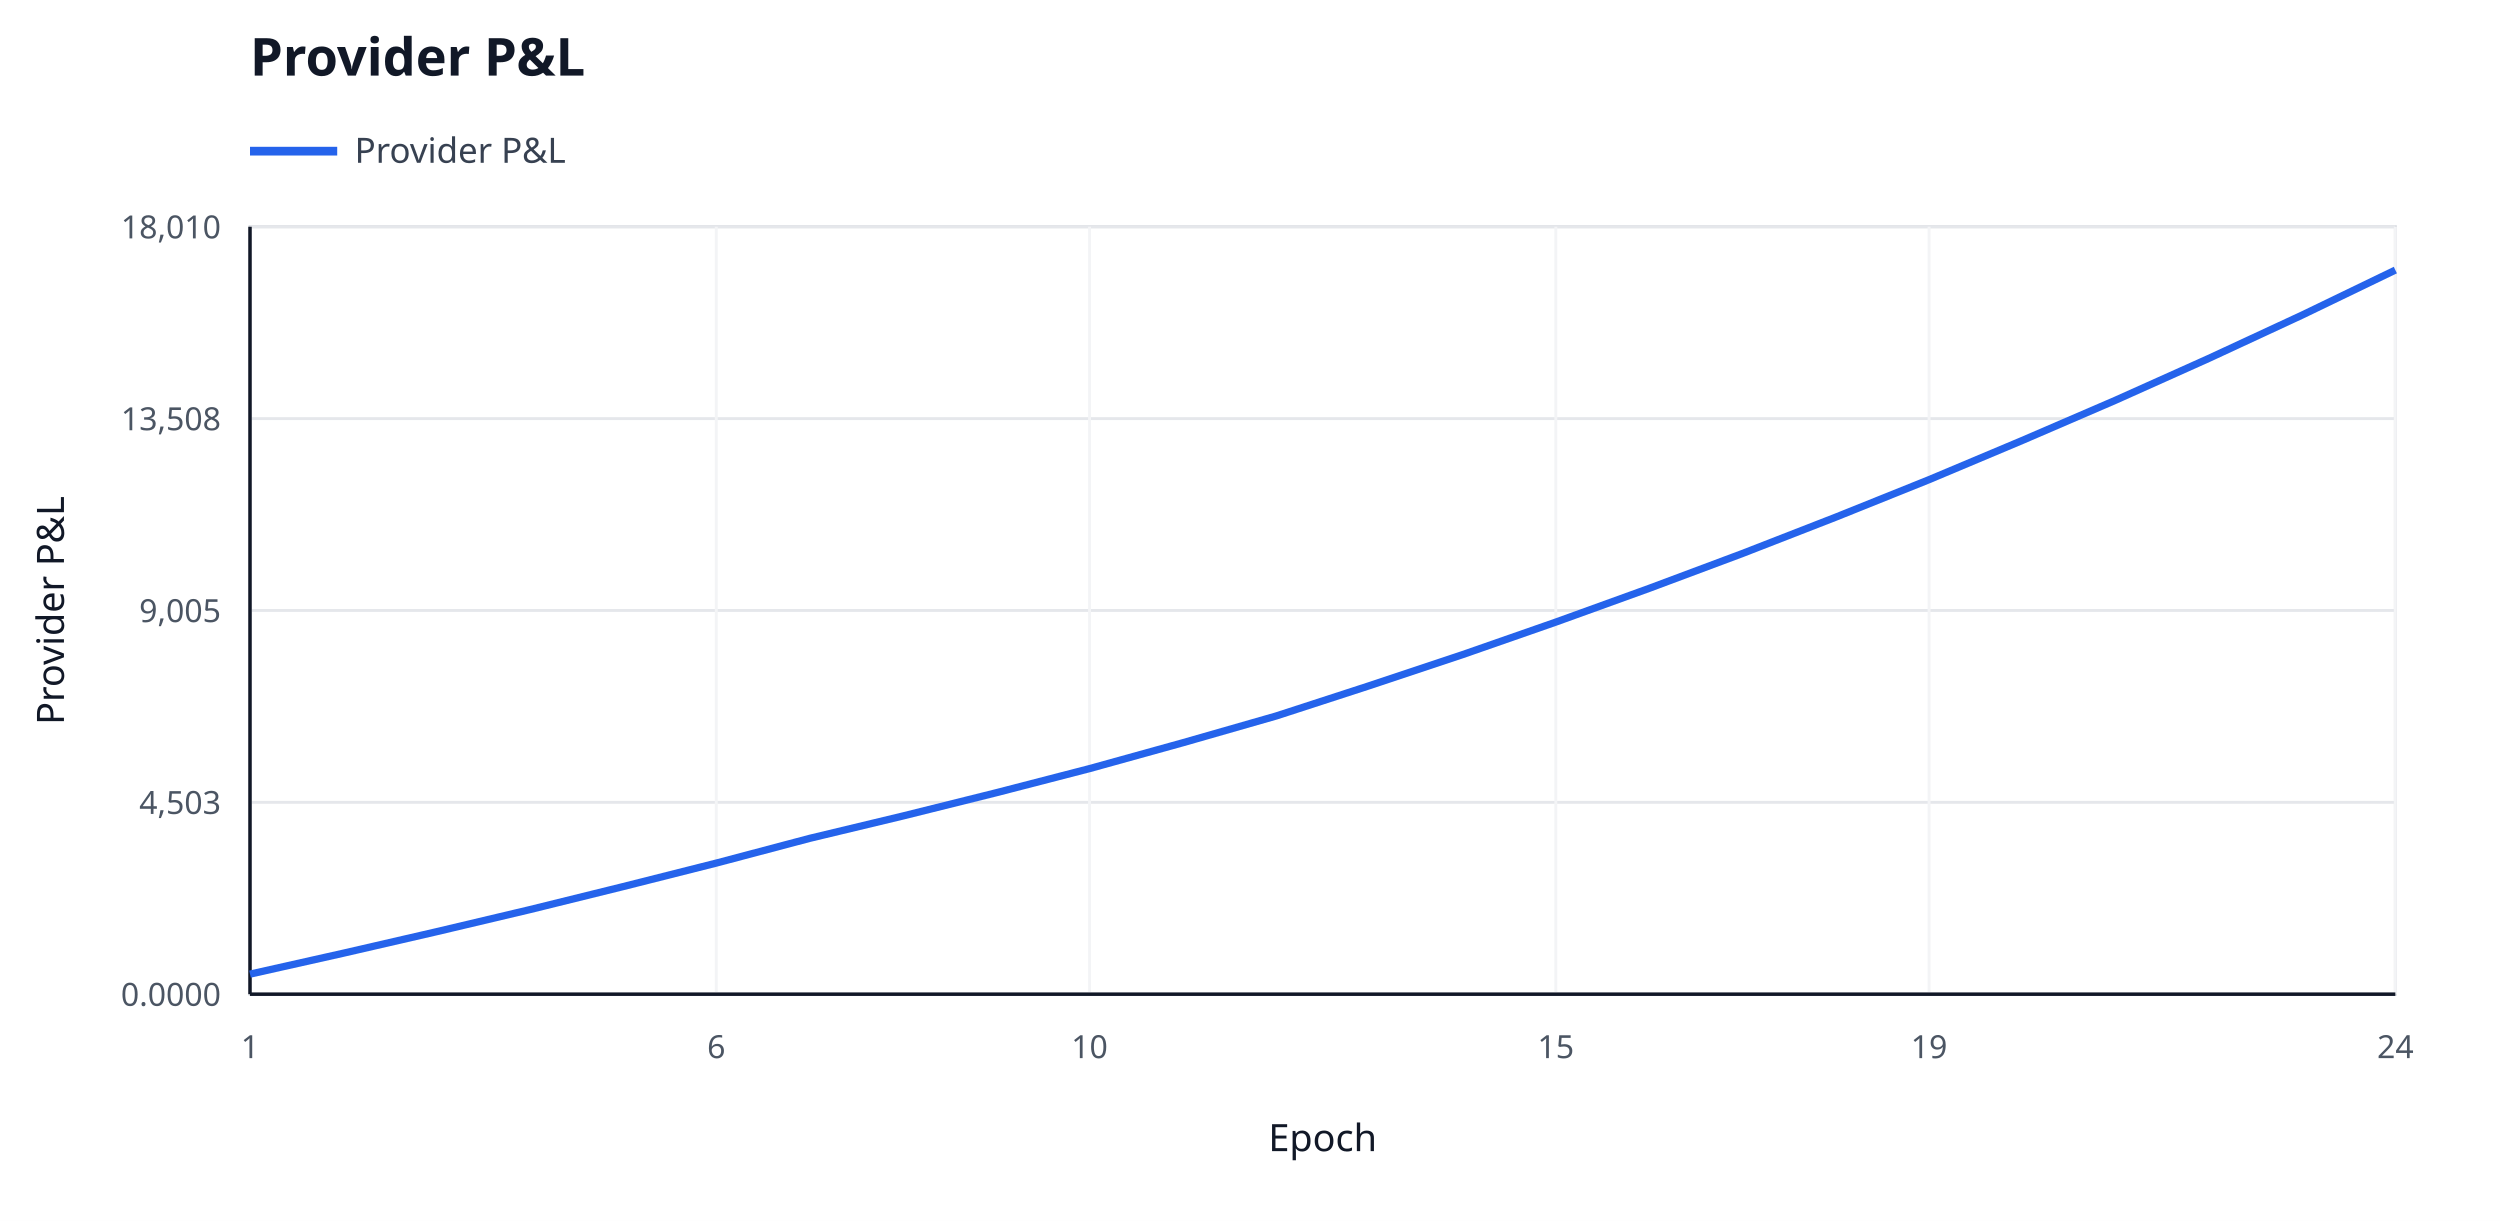
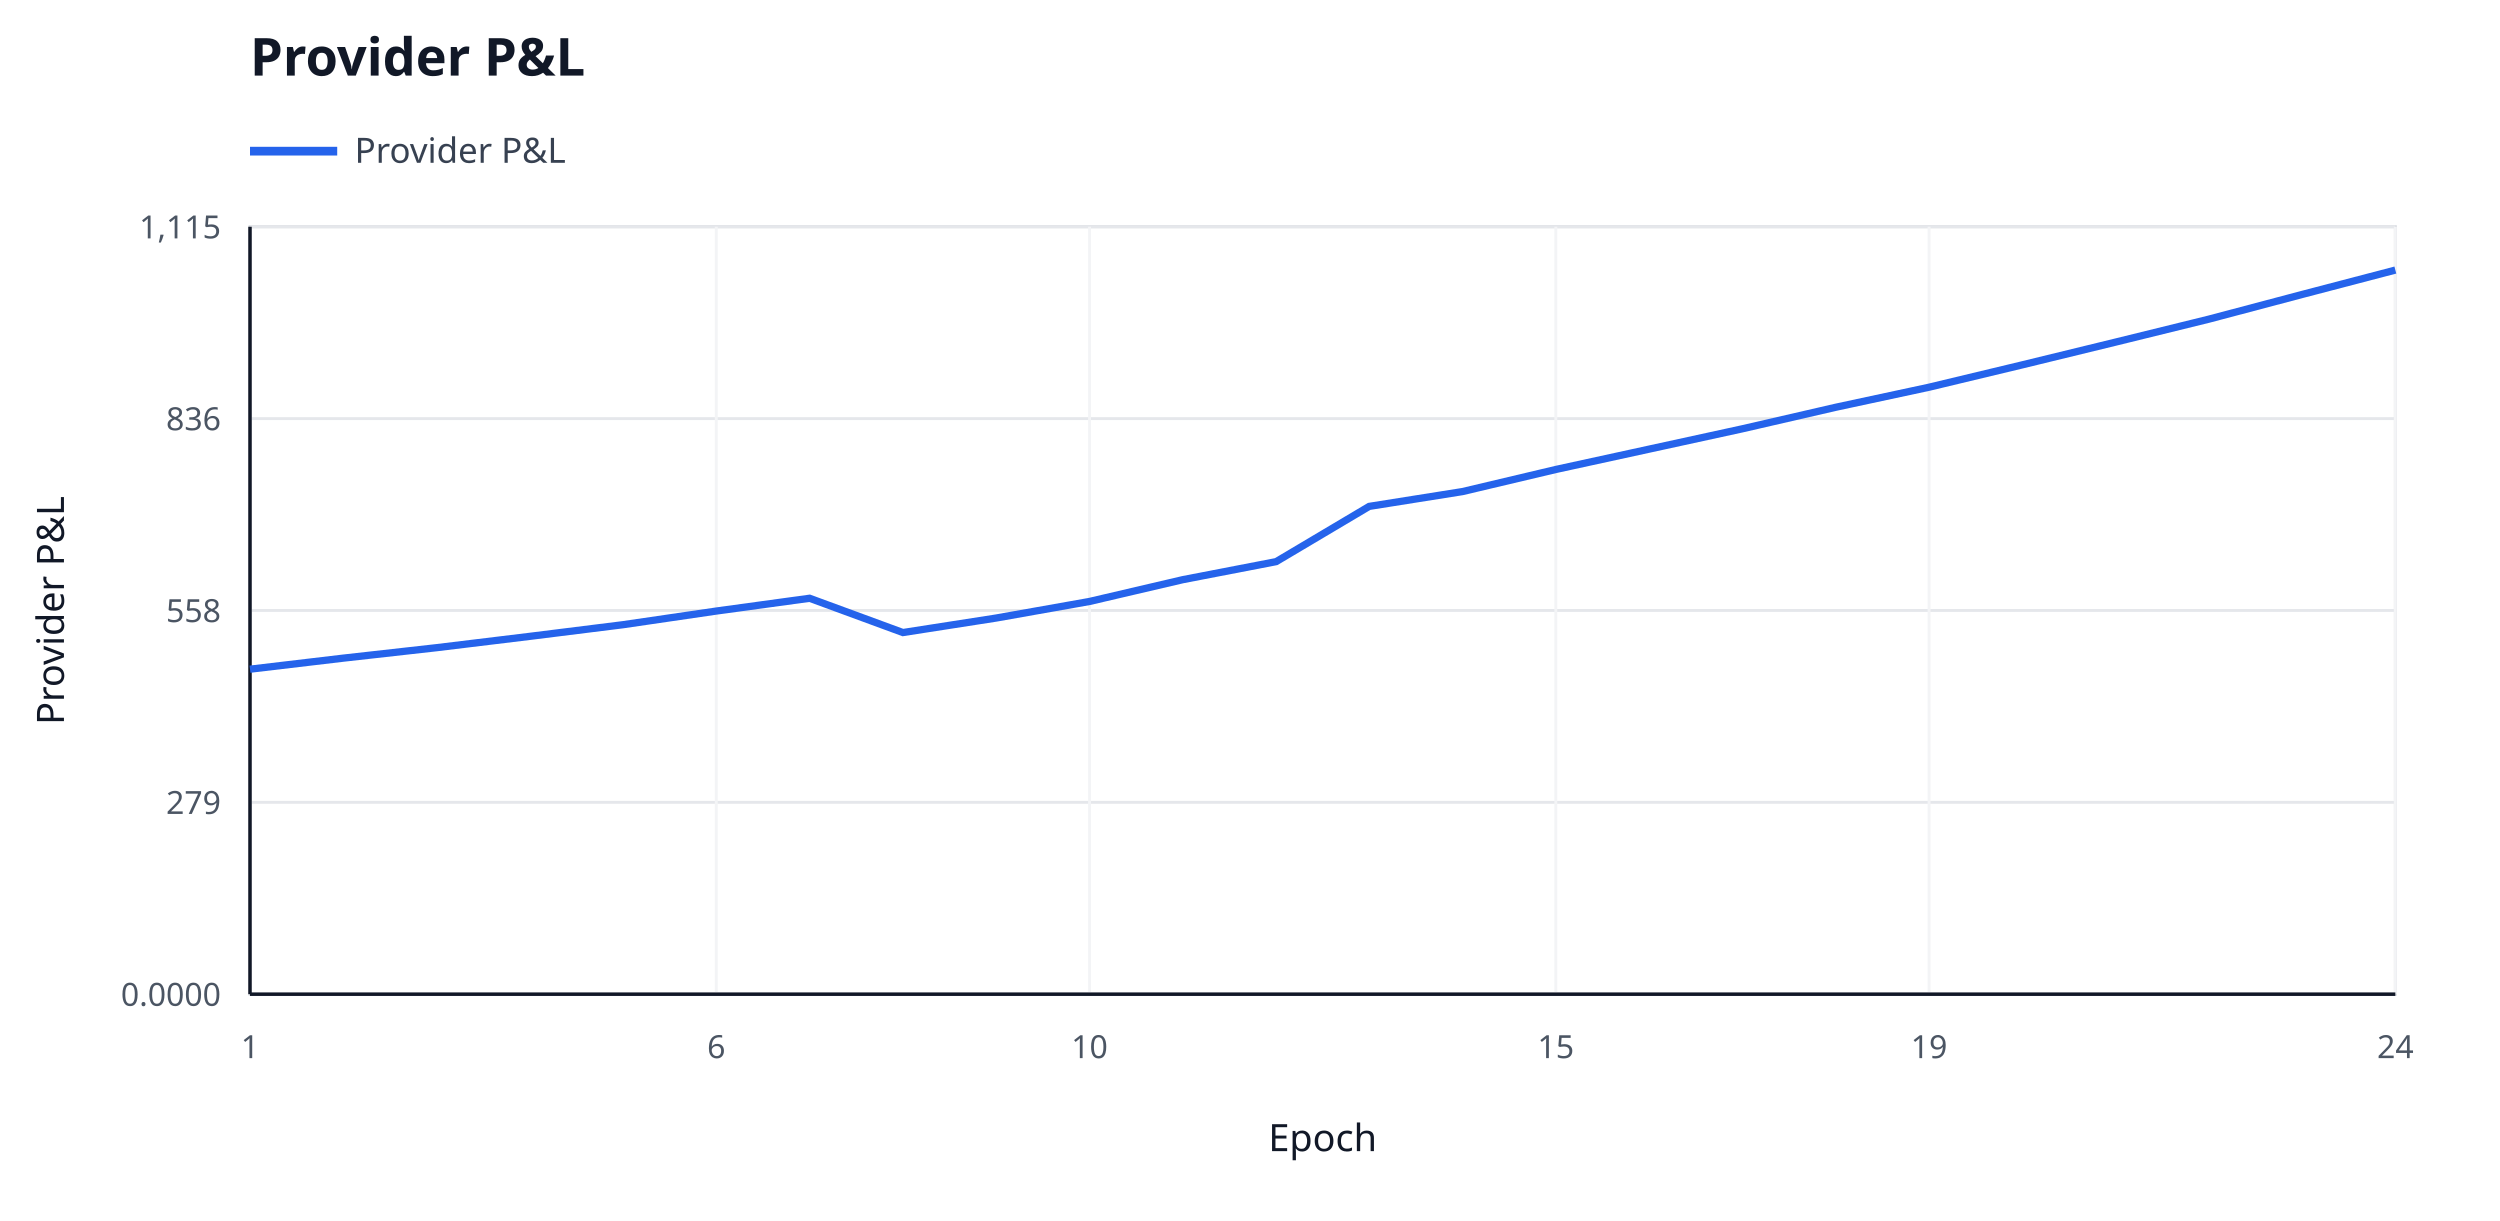
<svg xmlns="http://www.w3.org/2000/svg" width="860" height="420" viewBox="0 0 860 420">
  <rect width="100%" height="100%" fill="#ffffff" />
  <text x="86" y="26" font-family="sans-serif" font-size="18" font-weight="700" fill="#111827">Provider P&amp;L</text>
  <line x1="86" y1="52" x2="116" y2="52" stroke="#2563eb" stroke-width="3" />
  <text x="122" y="56" font-family="sans-serif" font-size="12" fill="#374151">Provider P&amp;L</text>
  <rect x="86" y="78" width="738" height="264" fill="#ffffff" stroke="#d1d5db" />
  <line x1="86" y1="342.0" x2="824" y2="342.0" stroke="#e5e7eb" stroke-width="1" />
  <text x="76" y="346.0" font-family="sans-serif" font-size="11" text-anchor="end" fill="#4b5563">0.0000</text>
  <line x1="86" y1="276.0" x2="824" y2="276.0" stroke="#e5e7eb" stroke-width="1" />
-   <text x="76" y="280.0" font-family="sans-serif" font-size="11" text-anchor="end" fill="#4b5563">4,503</text>
+   <text x="76" y="280.0" font-family="sans-serif" font-size="11" text-anchor="end" fill="#4b5563">279</text>
  <line x1="86" y1="210.0" x2="824" y2="210.0" stroke="#e5e7eb" stroke-width="1" />
-   <text x="76" y="214.0" font-family="sans-serif" font-size="11" text-anchor="end" fill="#4b5563">9,005</text>
+   <text x="76" y="214.0" font-family="sans-serif" font-size="11" text-anchor="end" fill="#4b5563">558</text>
  <line x1="86" y1="144.0" x2="824" y2="144.0" stroke="#e5e7eb" stroke-width="1" />
-   <text x="76" y="148.0" font-family="sans-serif" font-size="11" text-anchor="end" fill="#4b5563">13,508</text>
+   <text x="76" y="148.0" font-family="sans-serif" font-size="11" text-anchor="end" fill="#4b5563">836</text>
  <line x1="86" y1="78.0" x2="824" y2="78.0" stroke="#e5e7eb" stroke-width="1" />
-   <text x="76" y="82.0" font-family="sans-serif" font-size="11" text-anchor="end" fill="#4b5563">18,010</text>
+   <text x="76" y="82.0" font-family="sans-serif" font-size="11" text-anchor="end" fill="#4b5563">1,115</text>
  <line x1="86.0" y1="78" x2="86.0" y2="342" stroke="#f3f4f6" stroke-width="1" />
  <text x="86.0" y="364" font-family="sans-serif" font-size="11" text-anchor="middle" fill="#4b5563">1</text>
  <line x1="246.4" y1="78" x2="246.4" y2="342" stroke="#f3f4f6" stroke-width="1" />
  <text x="246.4" y="364" font-family="sans-serif" font-size="11" text-anchor="middle" fill="#4b5563">6</text>
  <line x1="374.8" y1="78" x2="374.8" y2="342" stroke="#f3f4f6" stroke-width="1" />
  <text x="374.8" y="364" font-family="sans-serif" font-size="11" text-anchor="middle" fill="#4b5563">10</text>
  <line x1="535.2" y1="78" x2="535.2" y2="342" stroke="#f3f4f6" stroke-width="1" />
  <text x="535.2" y="364" font-family="sans-serif" font-size="11" text-anchor="middle" fill="#4b5563">15</text>
  <line x1="663.6" y1="78" x2="663.6" y2="342" stroke="#f3f4f6" stroke-width="1" />
  <text x="663.6" y="364" font-family="sans-serif" font-size="11" text-anchor="middle" fill="#4b5563">19</text>
  <line x1="824.0" y1="78" x2="824.0" y2="342" stroke="#f3f4f6" stroke-width="1" />
  <text x="824.0" y="364" font-family="sans-serif" font-size="11" text-anchor="middle" fill="#4b5563">24</text>
  <line x1="86" y1="342" x2="824" y2="342" stroke="#111827" stroke-width="1.2" />
  <line x1="86" y1="78" x2="86" y2="342" stroke="#111827" stroke-width="1.2" />
  <text x="455.0" y="396" font-family="sans-serif" font-size="13" text-anchor="middle" fill="#111827">Epoch</text>
  <text transform="translate(22 210.0) rotate(-90)" font-family="sans-serif" font-size="13" text-anchor="middle" fill="#111827">Provider P&amp;L</text>
-   <polyline fill="none" stroke="#2563eb" stroke-width="2.5" points="86.0,335.1 118.1,327.9 150.2,320.5 182.3,312.9 214.3,305.0 246.4,296.9 278.5,288.4 310.6,280.7 342.7,272.7 374.8,264.4 406.9,255.5 439.0,246.3 471.0,235.9 503.1,225.2 535.2,214.0 567.3,202.4 599.4,190.4 631.5,177.9 663.6,165.0 695.7,151.5 727.7,137.7 759.8,123.3 791.9,108.4 824.0,92.9" />
+   <polyline fill="none" stroke="#2563eb" stroke-width="2.5" points="86.0,230.2 118.1,226.4 150.2,222.8 182.3,218.9 214.3,214.9 246.4,210.2 278.5,205.8 310.6,217.6 342.7,212.6 374.8,206.9 406.9,199.4 439.0,193.2 471.0,174.2 503.1,169.1 535.2,161.5 567.3,154.5 599.4,147.5 631.5,140.1 663.6,133.2 695.7,125.5 727.7,117.7 759.8,109.8 791.9,101.3 824.0,92.9" />
</svg>
